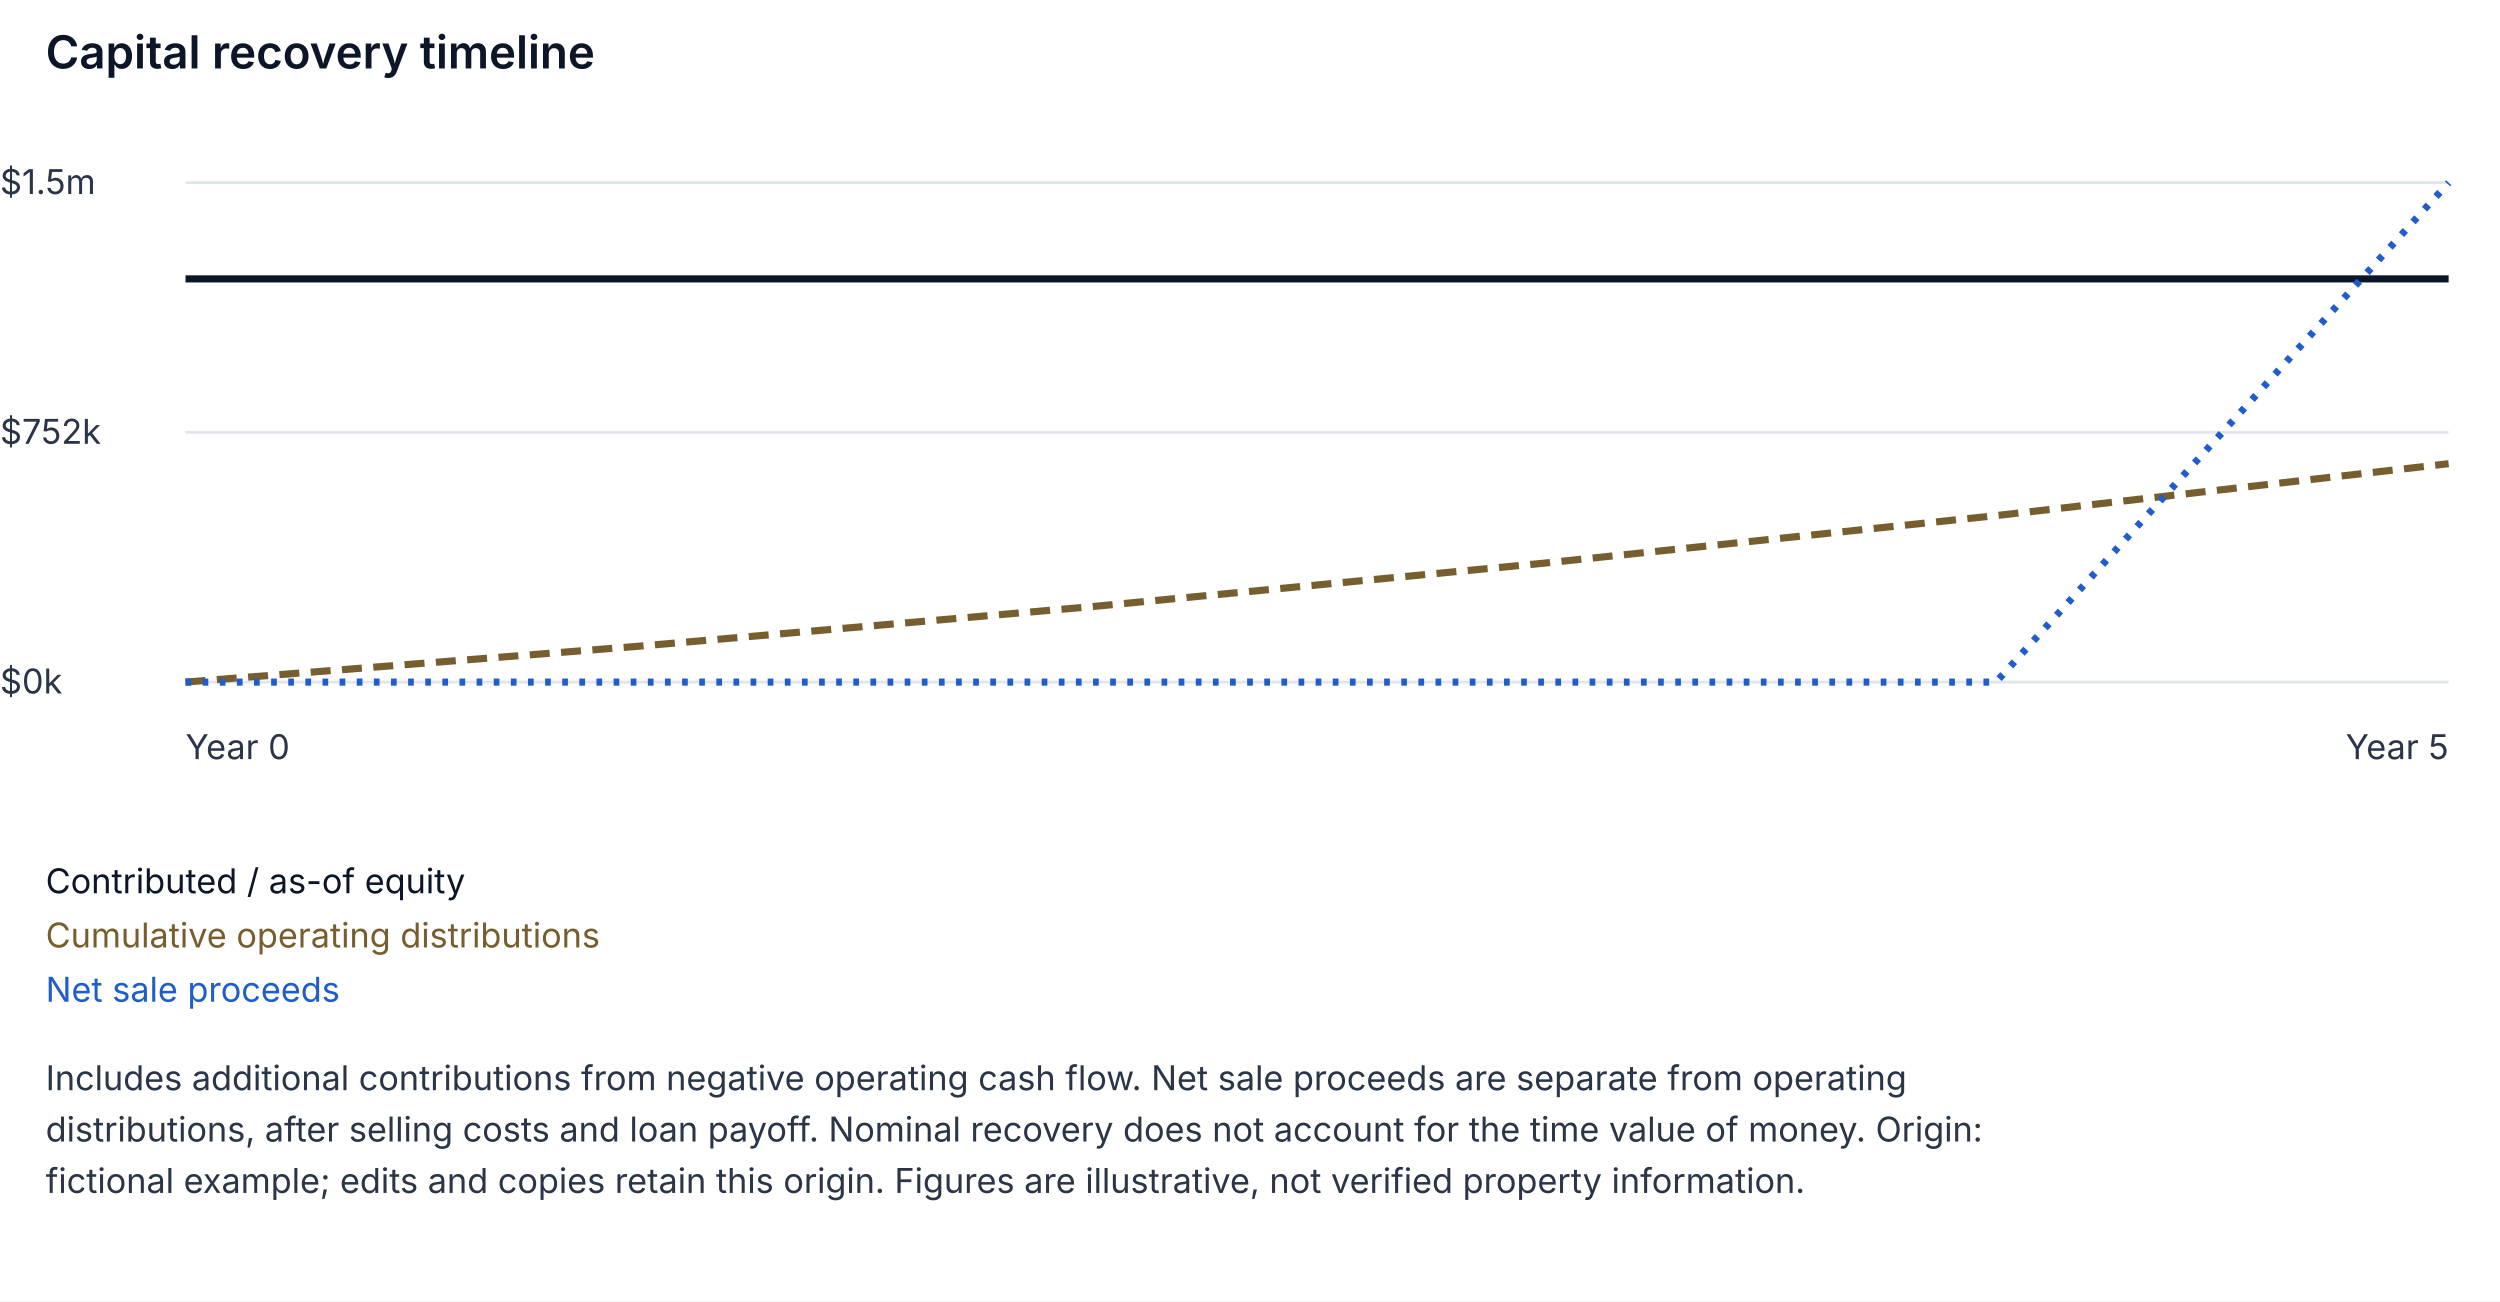
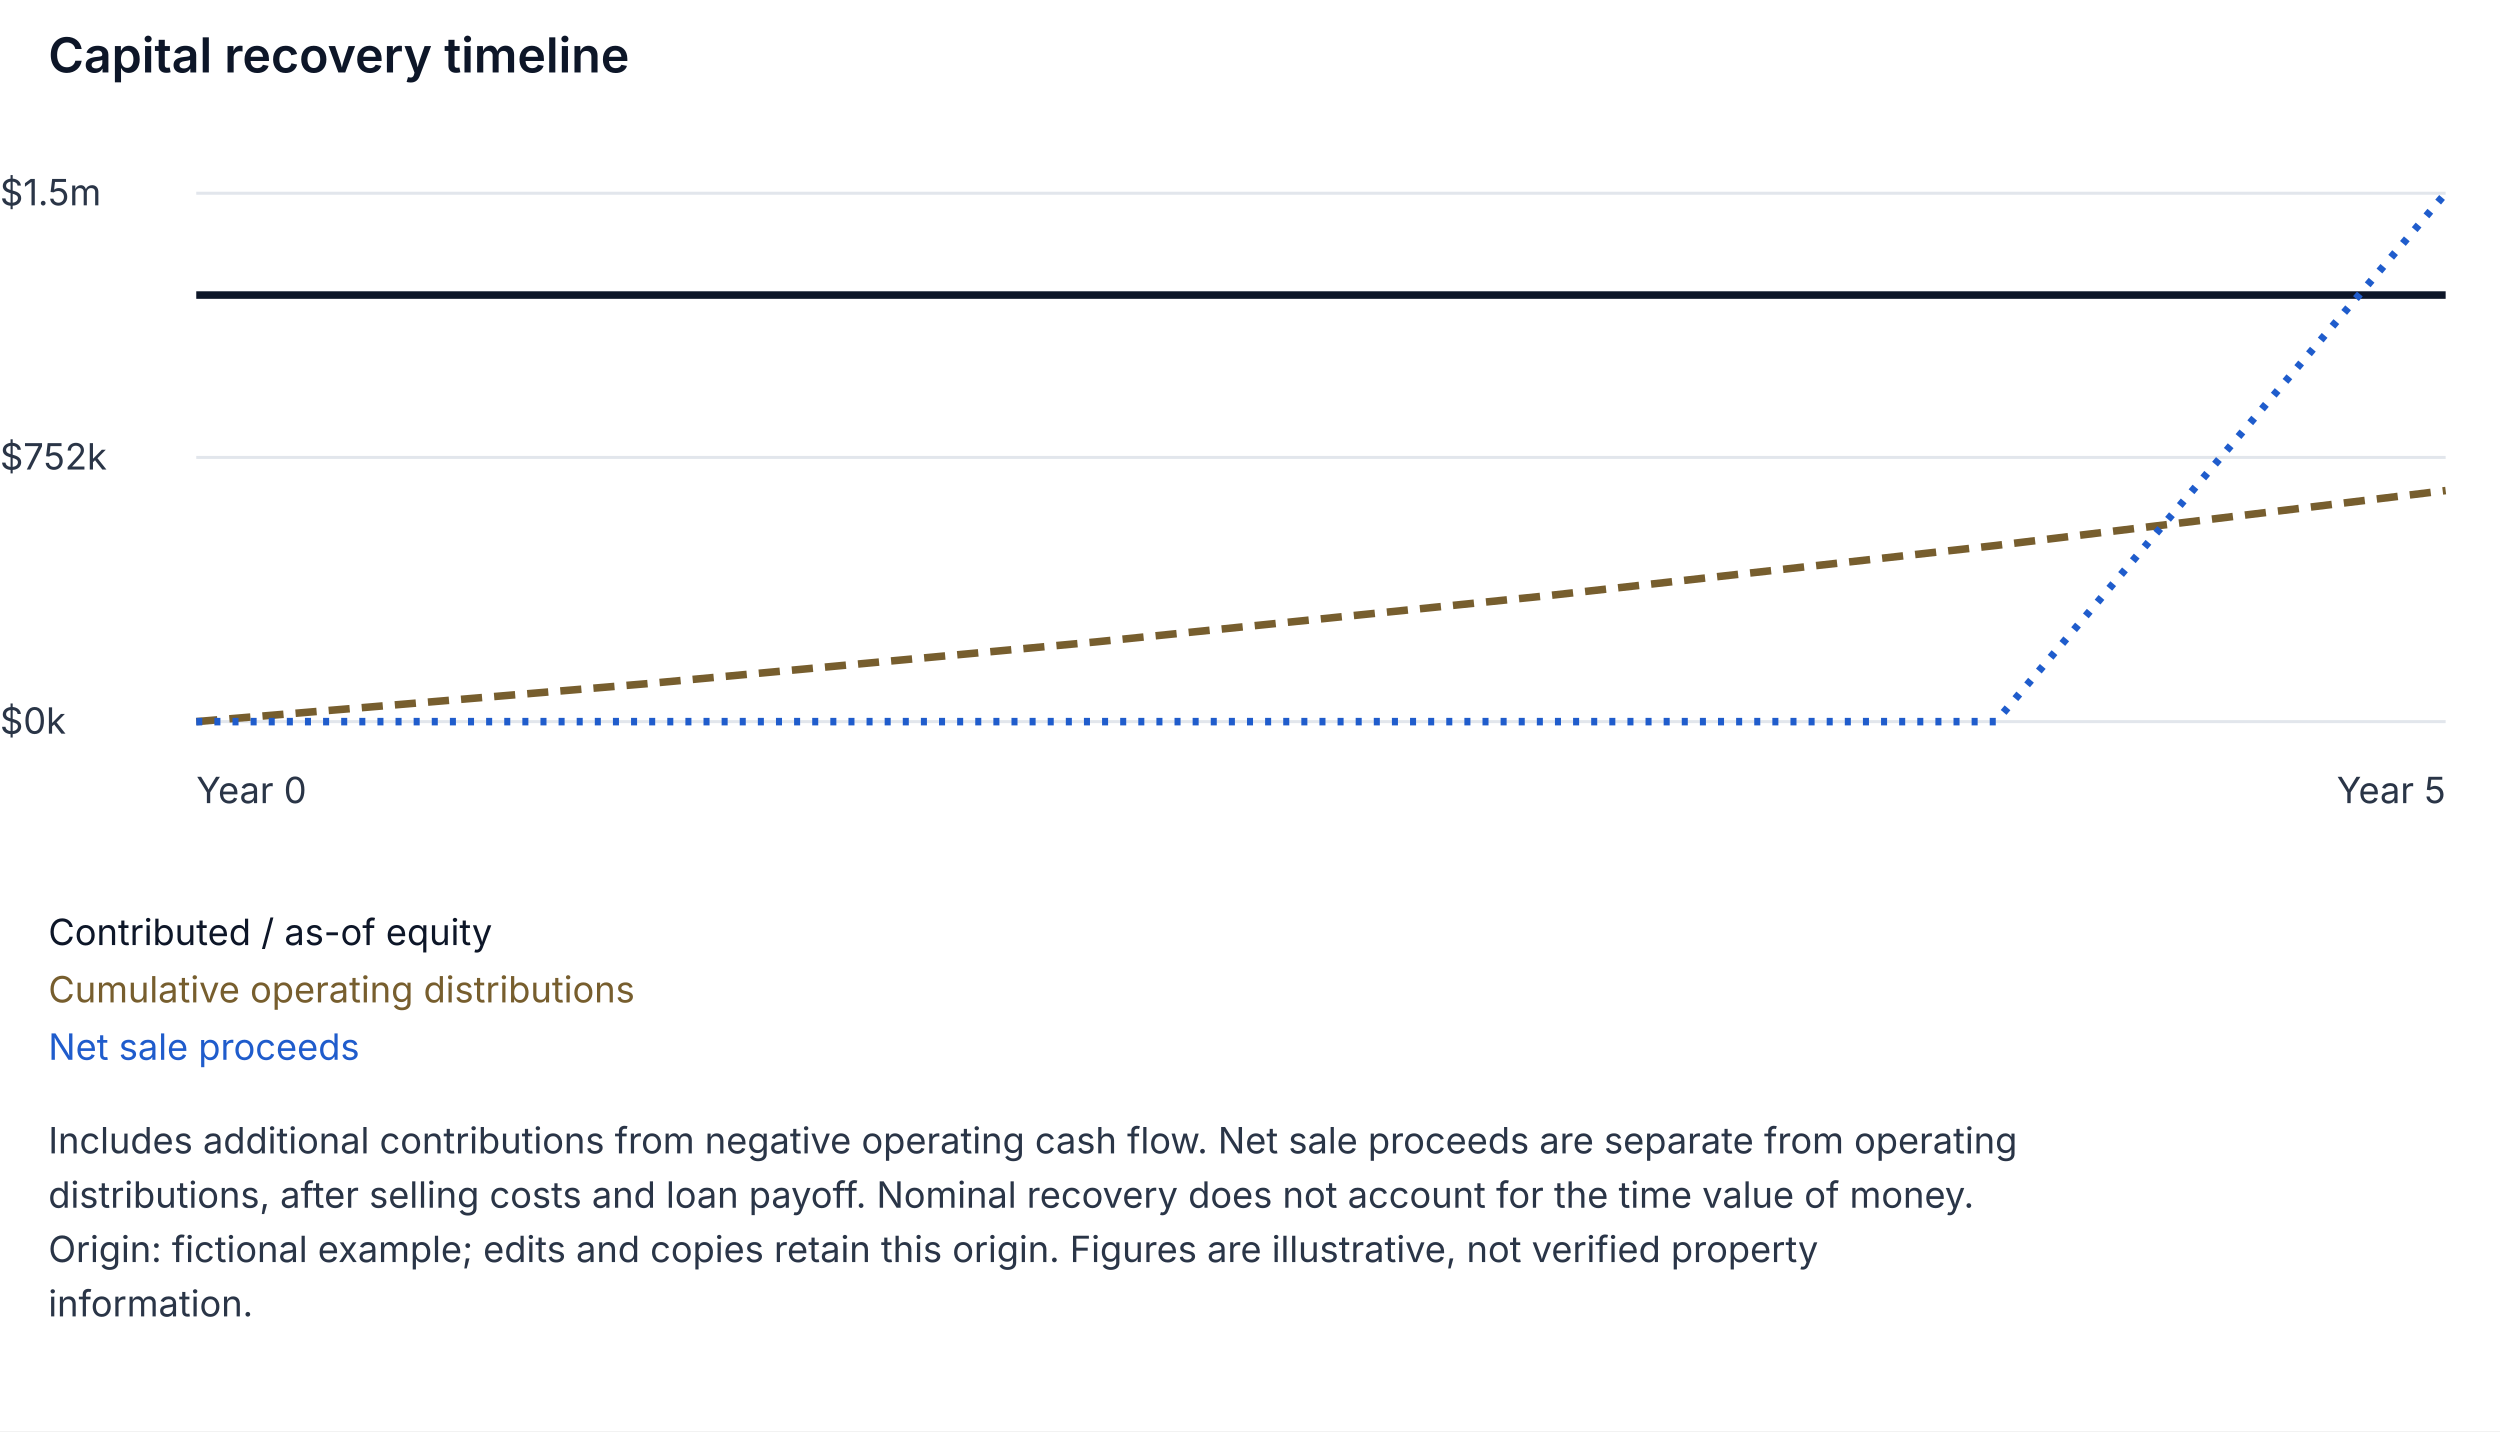
- <svg xmlns="http://www.w3.org/2000/svg" font-family="-apple-system, BlinkMacSystemFont, &quot;SF Pro Text&quot;, &quot;Segoe UI Variable Text&quot;, &quot;Segoe UI&quot;, Inter, sans-serif" width="876" height="456" viewBox="0 0 876 456">
+ <svg xmlns="http://www.w3.org/2000/svg" font-family="-apple-system, BlinkMacSystemFont, &quot;SF Pro Text&quot;, &quot;Segoe UI Variable Text&quot;, &quot;Segoe UI&quot;, Inter, sans-serif" width="828" height="474" viewBox="0 0 828 474">
  <rect width="100%" height="100%" fill="#ffffff" />
  <text x="16" y="24" font-family="-apple-system, BlinkMacSystemFont, &quot;SF Pro Text&quot;, &quot;Segoe UI Variable Text&quot;, &quot;Segoe UI&quot;, Inter, sans-serif" font-size="16px" font-weight="600" fill="#0d1628">Capital recovery timeline</text>
  <g transform="translate(0 34)">
-     <svg viewBox="0 0 876 255" role="img" aria-label="Capital recovery timeline; inspect any period using the control or data table below." font-family="-apple-system, BlinkMacSystemFont, &quot;SF Pro Text&quot;, &quot;Segoe UI Variable Text&quot;, &quot;Segoe UI&quot;, Inter, sans-serif" font-size="12px" fill="rgb(42, 53, 71)" width="876" height="255">
-       <rect width="876" height="255" fill="rgb(255, 255, 255)" />
+     <svg viewBox="0 0 828 255" role="img" aria-label="Capital recovery timeline; inspect any period using the control or data table below." font-family="-apple-system, BlinkMacSystemFont, &quot;SF Pro Text&quot;, &quot;Segoe UI Variable Text&quot;, &quot;Segoe UI&quot;, Inter, sans-serif" font-size="12px" fill="rgb(42, 53, 71)" width="828" height="255">
+       <rect width="828" height="255" fill="rgb(255, 255, 255)" />
      <g>
-         <line x1="65" x2="858" y1="205" y2="205" stroke="rgb(226, 230, 236)" />
+         <line x1="65" x2="810" y1="205" y2="205" stroke="rgb(226, 230, 236)" />
        <text x="0" y="209" font-size="12px">$0k</text>
      </g>
      <g>
-         <line x1="65" x2="858" y1="117.5" y2="117.5" stroke="rgb(226, 230, 236)" />
+         <line x1="65" x2="810" y1="117.5" y2="117.5" stroke="rgb(226, 230, 236)" />
        <text x="0" y="121.5" font-size="12px">$752k</text>
      </g>
      <g>
-         <line x1="65" x2="858" y1="30" y2="30" stroke="rgb(226, 230, 236)" />
+         <line x1="65" x2="810" y1="30" y2="30" stroke="rgb(226, 230, 236)" />
        <text x="0" y="34" font-size="12px">$1.5m</text>
      </g>
      <defs>
-         <clipPath id="_r_d_-reveal">
-           <rect class="chart-reveal" x="0" y="0" width="876" height="255" />
+         <clipPath id="_r_j_-reveal">
+           <rect class="chart-reveal" x="0" y="0" width="828" height="255" />
        </clipPath>
      </defs>
-       <g clip-path="url(#_r_d_-reveal)">
-         <path class="chart-line" d="M 65 63.723 L 223.6 63.723 L 382.2 63.723 L 540.8 63.723 L 699.4 63.723 L 858 63.723" stroke="rgb(13, 22, 40)" stroke-width="2.5" fill="none" />
-         <path class="chart-line" d="M 65 205 L 223.6 192.458 L 382.2 178.595 L 540.8 163.352 L 699.4 146.669 L 858 128.48" stroke="rgb(119, 94, 46)" stroke-width="2.5" stroke-dasharray="7 4" fill="none" />
-         <path class="chart-line" d="M 65 205 L 223.6 205 L 382.2 205 L 540.8 205 L 699.4 205 L 858 30" stroke="rgb(31, 92, 204)" stroke-width="2.5" stroke-dasharray="2 4" fill="none" />
+       <g clip-path="url(#_r_j_-reveal)">
+         <path class="chart-line" d="M 65 63.723 L 214 63.723 L 363 63.723 L 512 63.723 L 661 63.723 L 810 63.723" stroke="rgb(13, 22, 40)" stroke-width="2.5" fill="none" />
+         <path class="chart-line" d="M 65 205 L 214 192.458 L 363 178.595 L 512 163.352 L 661 146.669 L 810 128.48" stroke="rgb(119, 94, 46)" stroke-width="2.5" stroke-dasharray="7 4" fill="none" />
+         <path class="chart-line" d="M 65 205 L 214 205 L 363 205 L 512 205 L 661 205 L 810 30" stroke="rgb(31, 92, 204)" stroke-width="2.5" stroke-dasharray="2 4" fill="none" />
      </g>
      <text x="65" y="232" text-anchor="start">Year 0</text>
-       <text x="858" y="232" text-anchor="end">Year 5</text>
+       <text x="810" y="232" text-anchor="end">Year 5</text>
    </svg>
  </g>
  <text x="16" y="313" fill="#0d1628" font-size="12px">Contributed / as-of equity</text>
  <text x="16" y="332" fill="#775e2e" font-size="12px">Cumulative operating distributions</text>
  <text x="16" y="351" fill="#1f5ccc" font-size="12px">Net sale proceeds</text>
  <text x="16" y="382" font-family="-apple-system, BlinkMacSystemFont, &quot;SF Pro Text&quot;, &quot;Segoe UI Variable Text&quot;, &quot;Segoe UI&quot;, Inter, sans-serif" font-size="12px" fill="#2a3547">Includes additional contributions from negative operating cash flow. Net sale proceeds are separate from operating </text>
-   <text x="16" y="400" font-family="-apple-system, BlinkMacSystemFont, &quot;SF Pro Text&quot;, &quot;Segoe UI Variable Text&quot;, &quot;Segoe UI&quot;, Inter, sans-serif" font-size="12px" fill="#2a3547">distributions, after selling costs and loan payoff. Nominal recovery does not account for the time value of money. Origin: </text>
-   <text x="16" y="418" font-family="-apple-system, BlinkMacSystemFont, &quot;SF Pro Text&quot;, &quot;Segoe UI Variable Text&quot;, &quot;Segoe UI&quot;, Inter, sans-serif" font-size="12px" fill="#2a3547">fictional example; edits and copies retain this origin. Figures are illustrative, not verified property information. </text>
+   <text x="16" y="400" font-family="-apple-system, BlinkMacSystemFont, &quot;SF Pro Text&quot;, &quot;Segoe UI Variable Text&quot;, &quot;Segoe UI&quot;, Inter, sans-serif" font-size="12px" fill="#2a3547">distributions, after selling costs and loan payoff. Nominal recovery does not account for the time value of money. </text>
+   <text x="16" y="418" font-family="-apple-system, BlinkMacSystemFont, &quot;SF Pro Text&quot;, &quot;Segoe UI Variable Text&quot;, &quot;Segoe UI&quot;, Inter, sans-serif" font-size="12px" fill="#2a3547">Origin: fictional example; edits and copies retain this origin. Figures are illustrative, not verified property </text>
+   <text x="16" y="436" font-family="-apple-system, BlinkMacSystemFont, &quot;SF Pro Text&quot;, &quot;Segoe UI Variable Text&quot;, &quot;Segoe UI&quot;, Inter, sans-serif" font-size="12px" fill="#2a3547">information. </text>
</svg>
